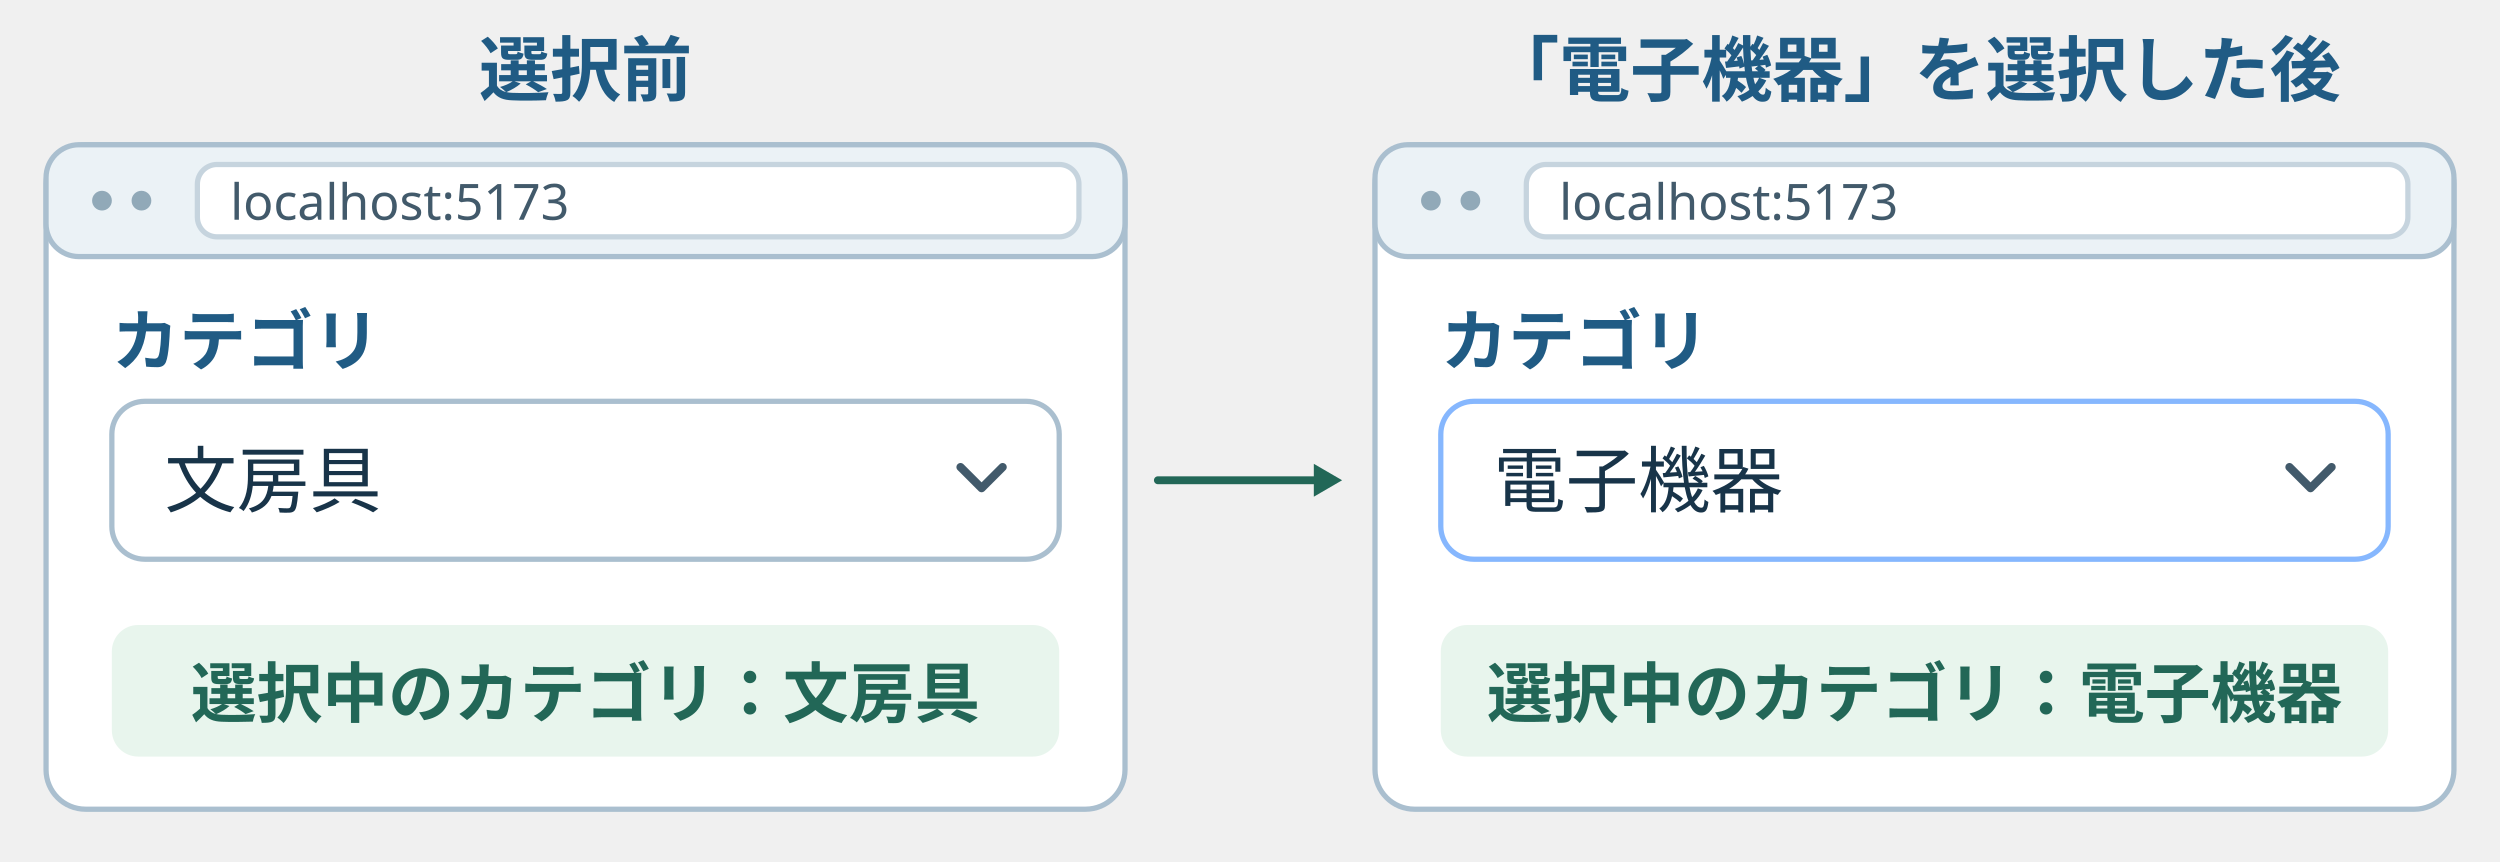
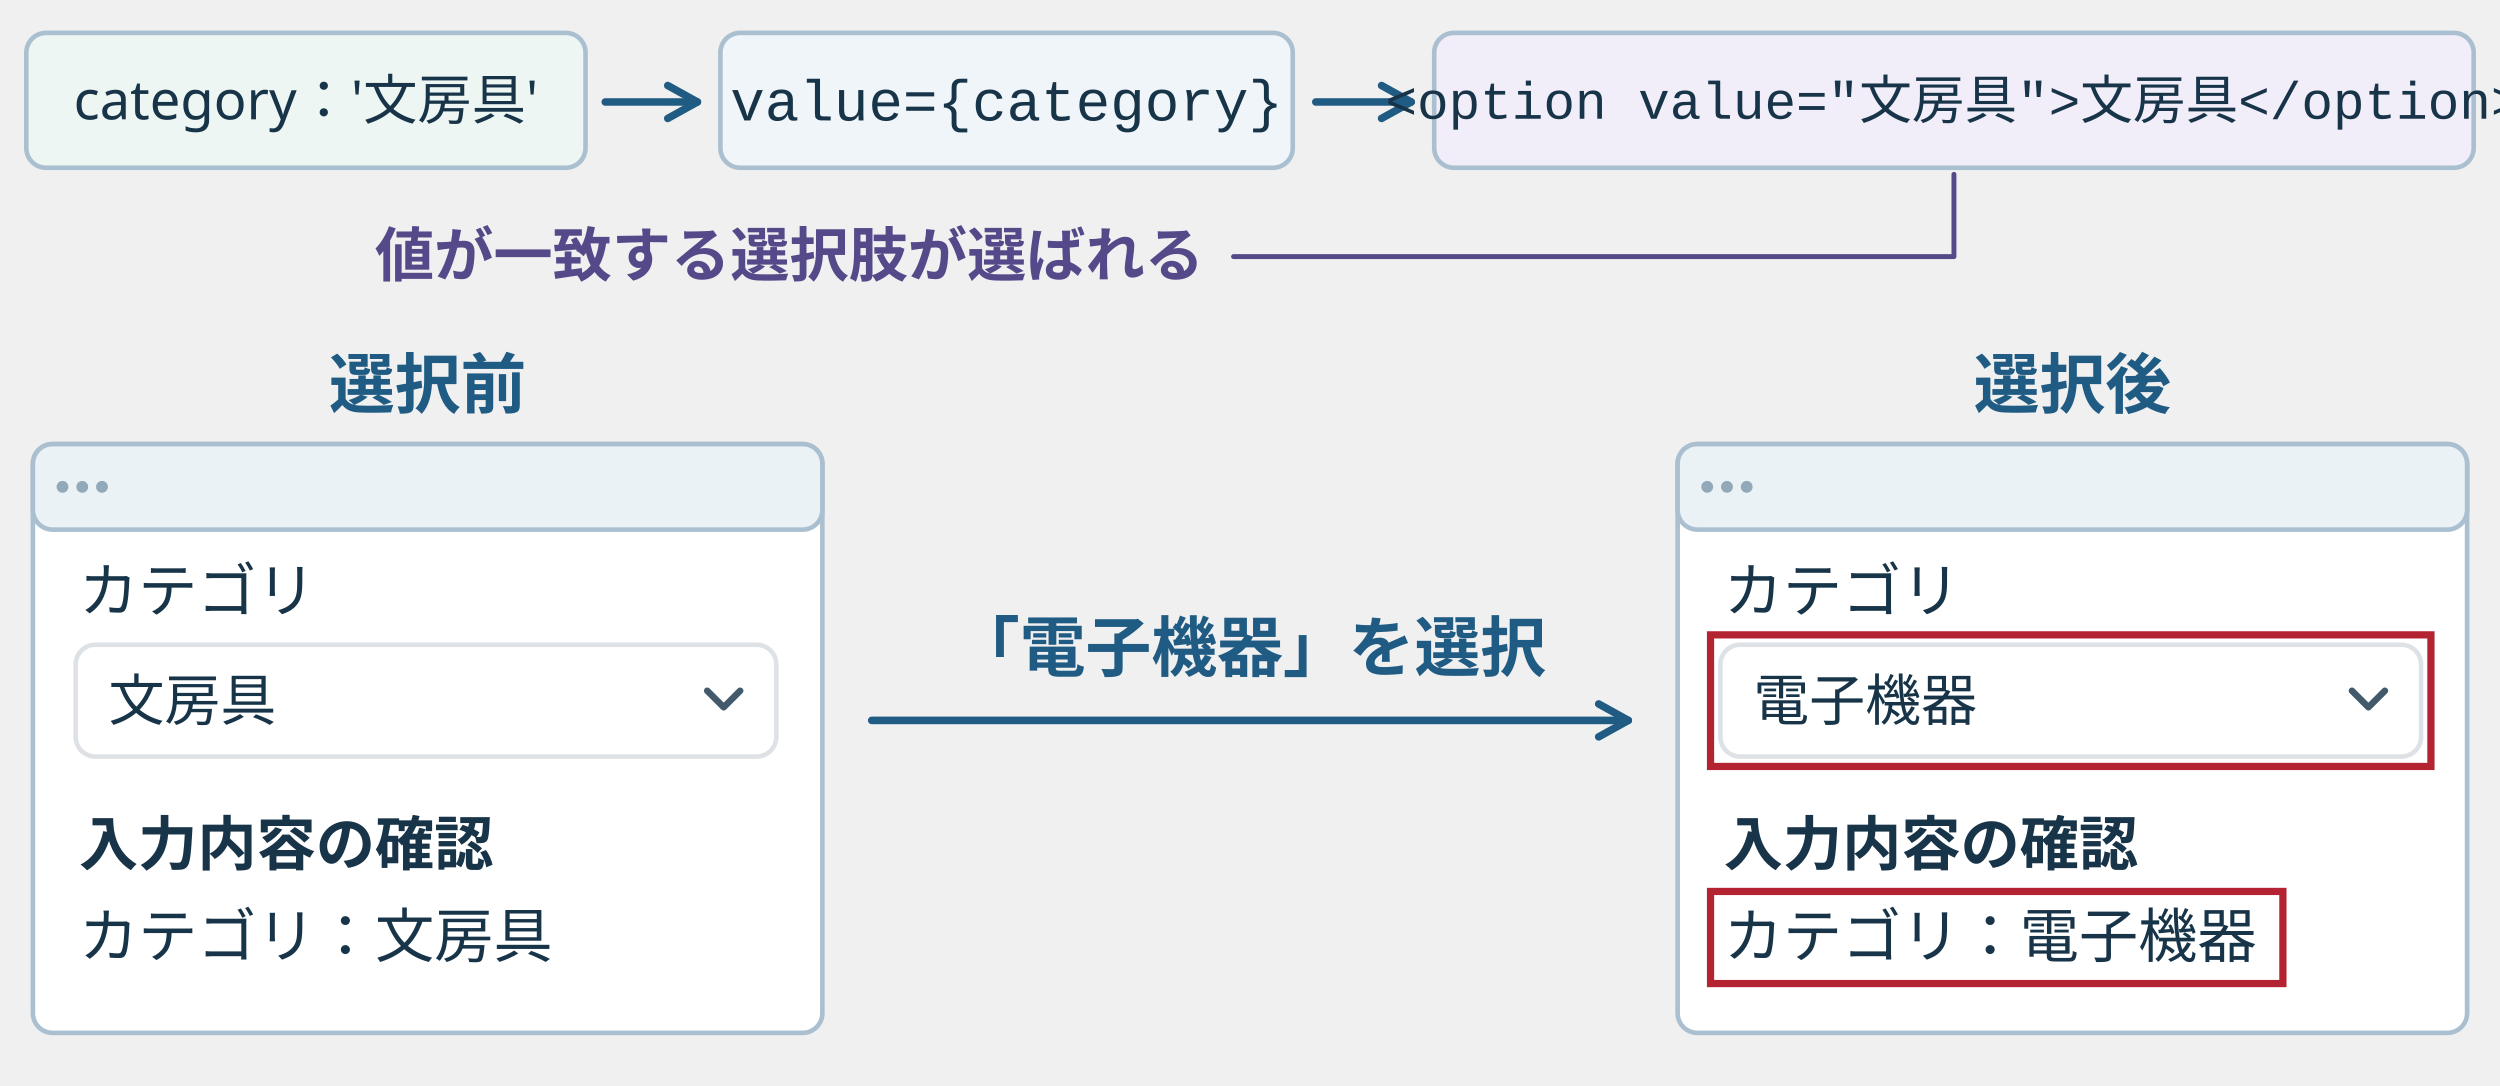
- <svg xmlns="http://www.w3.org/2000/svg" width="380" height="131" viewBox="0 0 380 131">
-   <text x="89" y="14.5" font-size="10.8" fill="#205b84" font-weight="700" text-anchor="middle" font-family="Meiryo, sans-serif">選択前</text>
-   <rect x="7" y="22" width="164" height="101" rx="6" fill="#ffffff" stroke="#aabfcf" stroke-width="0.8" />
-   <rect x="7" y="22" width="164" height="17" rx="5" fill="#ebf2f6" stroke="#aabfcf" stroke-width="0.8" />
-   <rect x="14" y="29" width="3" height="3" rx="1.5" fill="#91a9b8" stroke="none" stroke-width="0.8" />
-   <rect x="20" y="29" width="3" height="3" rx="1.5" fill="#91a9b8" stroke="none" stroke-width="0.8" />
-   <rect x="30" y="25" width="134" height="11" rx="3" fill="#ffffff" stroke="#c6d4de" stroke-width="0.8" />
-   <text x="35" y="33.4" font-size="7.6" fill="#425a6b" font-weight="400" text-anchor="start" font-family="Meiryo, sans-serif">localhost:5173</text>
-   <text x="17" y="55.5" font-size="10.2" fill="#205b84" font-weight="700" text-anchor="start" font-family="Meiryo, sans-serif">カテゴリ</text>
-   <rect x="17" y="61" width="144" height="24" rx="5" fill="#ffffff" stroke="#aabfcf" stroke-width="0.8" />
-   <text x="25" y="77.0" font-size="11" fill="#183449" font-weight="400" text-anchor="start" font-family="Meiryo, sans-serif">文房具</text>
-   <path d="M 146 71.0 l 3.2 3.2 l 3.2 -3.2" fill="none" stroke="#425a6b" stroke-width="1.25" stroke-linecap="round" stroke-linejoin="round" />
-   <rect x="17" y="95" width="144" height="20" rx="4" fill="#e8f5ed" stroke="none" stroke-width="0.8" />
-   <text x="89" y="109" font-size="10.0" fill="#226757" font-weight="700" text-anchor="middle" font-family="Meiryo, sans-serif">選択中のカテゴリ：文房具</text>
-   <text x="291" y="14.5" font-size="10.8" fill="#205b84" font-weight="700" text-anchor="middle" font-family="Meiryo, sans-serif">「電子機器」を選択した後</text>
-   <rect x="209" y="22" width="164" height="101" rx="6" fill="#ffffff" stroke="#aabfcf" stroke-width="0.8" />
-   <rect x="209" y="22" width="164" height="17" rx="5" fill="#ebf2f6" stroke="#aabfcf" stroke-width="0.8" />
-   <rect x="216" y="29" width="3" height="3" rx="1.5" fill="#91a9b8" stroke="none" stroke-width="0.8" />
-   <rect x="222" y="29" width="3" height="3" rx="1.5" fill="#91a9b8" stroke="none" stroke-width="0.8" />
-   <rect x="232" y="25" width="134" height="11" rx="3" fill="#ffffff" stroke="#c6d4de" stroke-width="0.8" />
-   <text x="237" y="33.4" font-size="7.6" fill="#425a6b" font-weight="400" text-anchor="start" font-family="Meiryo, sans-serif">localhost:5173</text>
-   <text x="219" y="55.5" font-size="10.2" fill="#205b84" font-weight="700" text-anchor="start" font-family="Meiryo, sans-serif">カテゴリ</text>
-   <rect x="219" y="61" width="144" height="24" rx="5" fill="#ffffff" stroke="#86b7fe" stroke-width="0.8" />
-   <text x="227" y="77.0" font-size="11" fill="#183449" font-weight="400" text-anchor="start" font-family="Meiryo, sans-serif">電子機器</text>
-   <path d="M 348 71.0 l 3.2 3.2 l 3.2 -3.2" fill="none" stroke="#425a6b" stroke-width="1.25" stroke-linecap="round" stroke-linejoin="round" />
-   <rect x="219" y="95" width="144" height="20" rx="4" fill="#e8f5ed" stroke="none" stroke-width="0.8" />
-   <text x="291" y="109" font-size="10.0" fill="#226757" font-weight="700" text-anchor="middle" font-family="Meiryo, sans-serif">選択中のカテゴリ：電子機器</text>
-   <path d="M 176 73 L 199.70 73.00" fill="none" stroke="#226757" stroke-width="1.2" stroke-linecap="round" stroke-linejoin="round" />
-   <path d="M 204 73 L 199.70 70.50 L 199.70 75.50 Z" fill="#226757" />
+ <svg xmlns="http://www.w3.org/2000/svg" width="760" height="330" viewBox="0 0 760 330">
+   <rect x="8" y="10" width="170" height="41" rx="6" fill="#edf6f3" stroke="#aabfcf" stroke-width="1.4" />
+   <text x="93" y="36.275" font-family="Meiryo, MS Gothic, sans-serif" font-size="16.5" fill="#183449" font-weight="400" text-anchor="middle">category：'文房具'</text>
+   <polyline points="184,31 212,31" fill="none" stroke="#205b84" stroke-width="2.3" stroke-linejoin="round" stroke-linecap="round" />
+   <polyline points="203,26 212,31 203,36" fill="none" stroke="#205b84" stroke-width="2.3" stroke-linejoin="round" stroke-linecap="round" />
+   <rect x="219" y="10" width="174" height="41" rx="6" fill="#f0f5fa" stroke="#aabfcf" stroke-width="1.4" />
+   <text x="306" y="36.625" font-family="Courier New, MS Gothic" font-size="17.5" fill="#183449" font-weight="400" text-anchor="middle">value={category}</text>
+   <polyline points="400,31 429,31" fill="none" stroke="#205b84" stroke-width="2.3" stroke-linejoin="round" stroke-linecap="round" />
+   <polyline points="420,26 429,31 420,36" fill="none" stroke="#205b84" stroke-width="2.3" stroke-linejoin="round" stroke-linecap="round" />
+   <rect x="436" y="10" width="316" height="41" rx="6" fill="#f1eef9" stroke="#aabfcf" stroke-width="1.4" />
+   <text x="594" y="36.1" font-family="Courier New, MS Gothic" font-size="16" fill="#183449" font-weight="400" text-anchor="middle">&lt;option value="文房具"&gt;文房具&lt;/option&gt;</text>
+   <polyline points="594,53 594,78 375,78" fill="none" stroke="#55498a" stroke-width="1.5" stroke-linejoin="round" stroke-linecap="round" />
+   <text x="366" y="84" font-family="Meiryo, MS Gothic, sans-serif" font-size="18" fill="#55498a" font-weight="700" text-anchor="end">値が一致する選択肢が選ばれる</text>
+   <text x="130" y="124" font-family="Meiryo, MS Gothic, sans-serif" font-size="20" fill="#205b84" font-weight="700" text-anchor="middle">選択前</text>
+   <rect x="10" y="135" width="240" height="179" rx="6" fill="white" stroke="#aabfcf" stroke-width="1.4" />
+   <rect x="10" y="135" width="240" height="26" rx="6" fill="#ebf2f6" stroke="#aabfcf" stroke-width="1.4" />
+   <circle cx="19" cy="148" r="1.8" fill="#91a9b8" stroke="none" stroke-width="1" />
+   <circle cx="25" cy="148" r="1.8" fill="#91a9b8" stroke="none" stroke-width="1" />
+   <circle cx="31" cy="148" r="1.8" fill="#91a9b8" stroke="none" stroke-width="1" />
+   <text x="24" y="186" font-family="Meiryo, MS Gothic, sans-serif" font-size="18" fill="#183449" font-weight="400" text-anchor="start">カテゴリ</text>
+   <rect x="23" y="196" width="213" height="34" rx="6" fill="white" stroke="#dee2e6" stroke-width="1.4" />
+   <text x="33" y="219" font-family="Meiryo, MS Gothic, sans-serif" font-size="17" fill="#183449" font-weight="400" text-anchor="start">文房具</text>
+   <polyline points="215,210 220,215 225,210" fill="none" stroke="#425a6b" stroke-width="2" stroke-linejoin="round" stroke-linecap="round" />
+   <text x="24" y="263" font-family="Meiryo, MS Gothic, sans-serif" font-size="18" fill="#183449" font-weight="700" text-anchor="start">入力内容の確認</text>
+   <text x="24" y="291" font-family="Meiryo, MS Gothic, sans-serif" font-size="18" fill="#183449" font-weight="400" text-anchor="start">カテゴリ：文房具</text>
+   <text x="630" y="124" font-family="Meiryo, MS Gothic, sans-serif" font-size="20" fill="#205b84" font-weight="700" text-anchor="middle">選択後</text>
+   <rect x="510" y="135" width="240" height="179" rx="6" fill="white" stroke="#aabfcf" stroke-width="1.4" />
+   <rect x="510" y="135" width="240" height="26" rx="6" fill="#ebf2f6" stroke="#aabfcf" stroke-width="1.4" />
+   <circle cx="519" cy="148" r="1.8" fill="#91a9b8" stroke="none" stroke-width="1" />
+   <circle cx="525" cy="148" r="1.8" fill="#91a9b8" stroke="none" stroke-width="1" />
+   <circle cx="531" cy="148" r="1.8" fill="#91a9b8" stroke="none" stroke-width="1" />
+   <text x="524" y="186" font-family="Meiryo, MS Gothic, sans-serif" font-size="18" fill="#183449" font-weight="400" text-anchor="start">カテゴリ</text>
+   <rect x="523" y="196" width="213" height="34" rx="6" fill="white" stroke="#dee2e6" stroke-width="1.4" />
+   <text x="533" y="219" font-family="Meiryo, MS Gothic, sans-serif" font-size="17" fill="#183449" font-weight="400" text-anchor="start">電子機器</text>
+   <polyline points="715,210 720,215 725,210" fill="none" stroke="#425a6b" stroke-width="2" stroke-linejoin="round" stroke-linecap="round" />
+   <text x="524" y="263" font-family="Meiryo, MS Gothic, sans-serif" font-size="18" fill="#183449" font-weight="700" text-anchor="start">入力内容の確認</text>
+   <text x="524" y="291" font-family="Meiryo, MS Gothic, sans-serif" font-size="18" fill="#183449" font-weight="400" text-anchor="start">カテゴリ：電子機器</text>
+   <rect x="520" y="193" width="219" height="40" rx="0" fill="none" stroke="#b42331" stroke-width="2.2" />
+   <rect x="520" y="271" width="174" height="28" rx="0" fill="none" stroke="#b42331" stroke-width="2.2" />
+   <text x="380" y="204" font-family="Meiryo, MS Gothic, sans-serif" font-size="20" fill="#205b84" font-weight="700" text-anchor="middle">「電子機器」を選択</text>
+   <polyline points="265,219 495,219" fill="none" stroke="#205b84" stroke-width="2.3" stroke-linejoin="round" stroke-linecap="round" />
+   <polyline points="486,214 495,219 486,224" fill="none" stroke="#205b84" stroke-width="2.3" stroke-linejoin="round" stroke-linecap="round" />
</svg>
